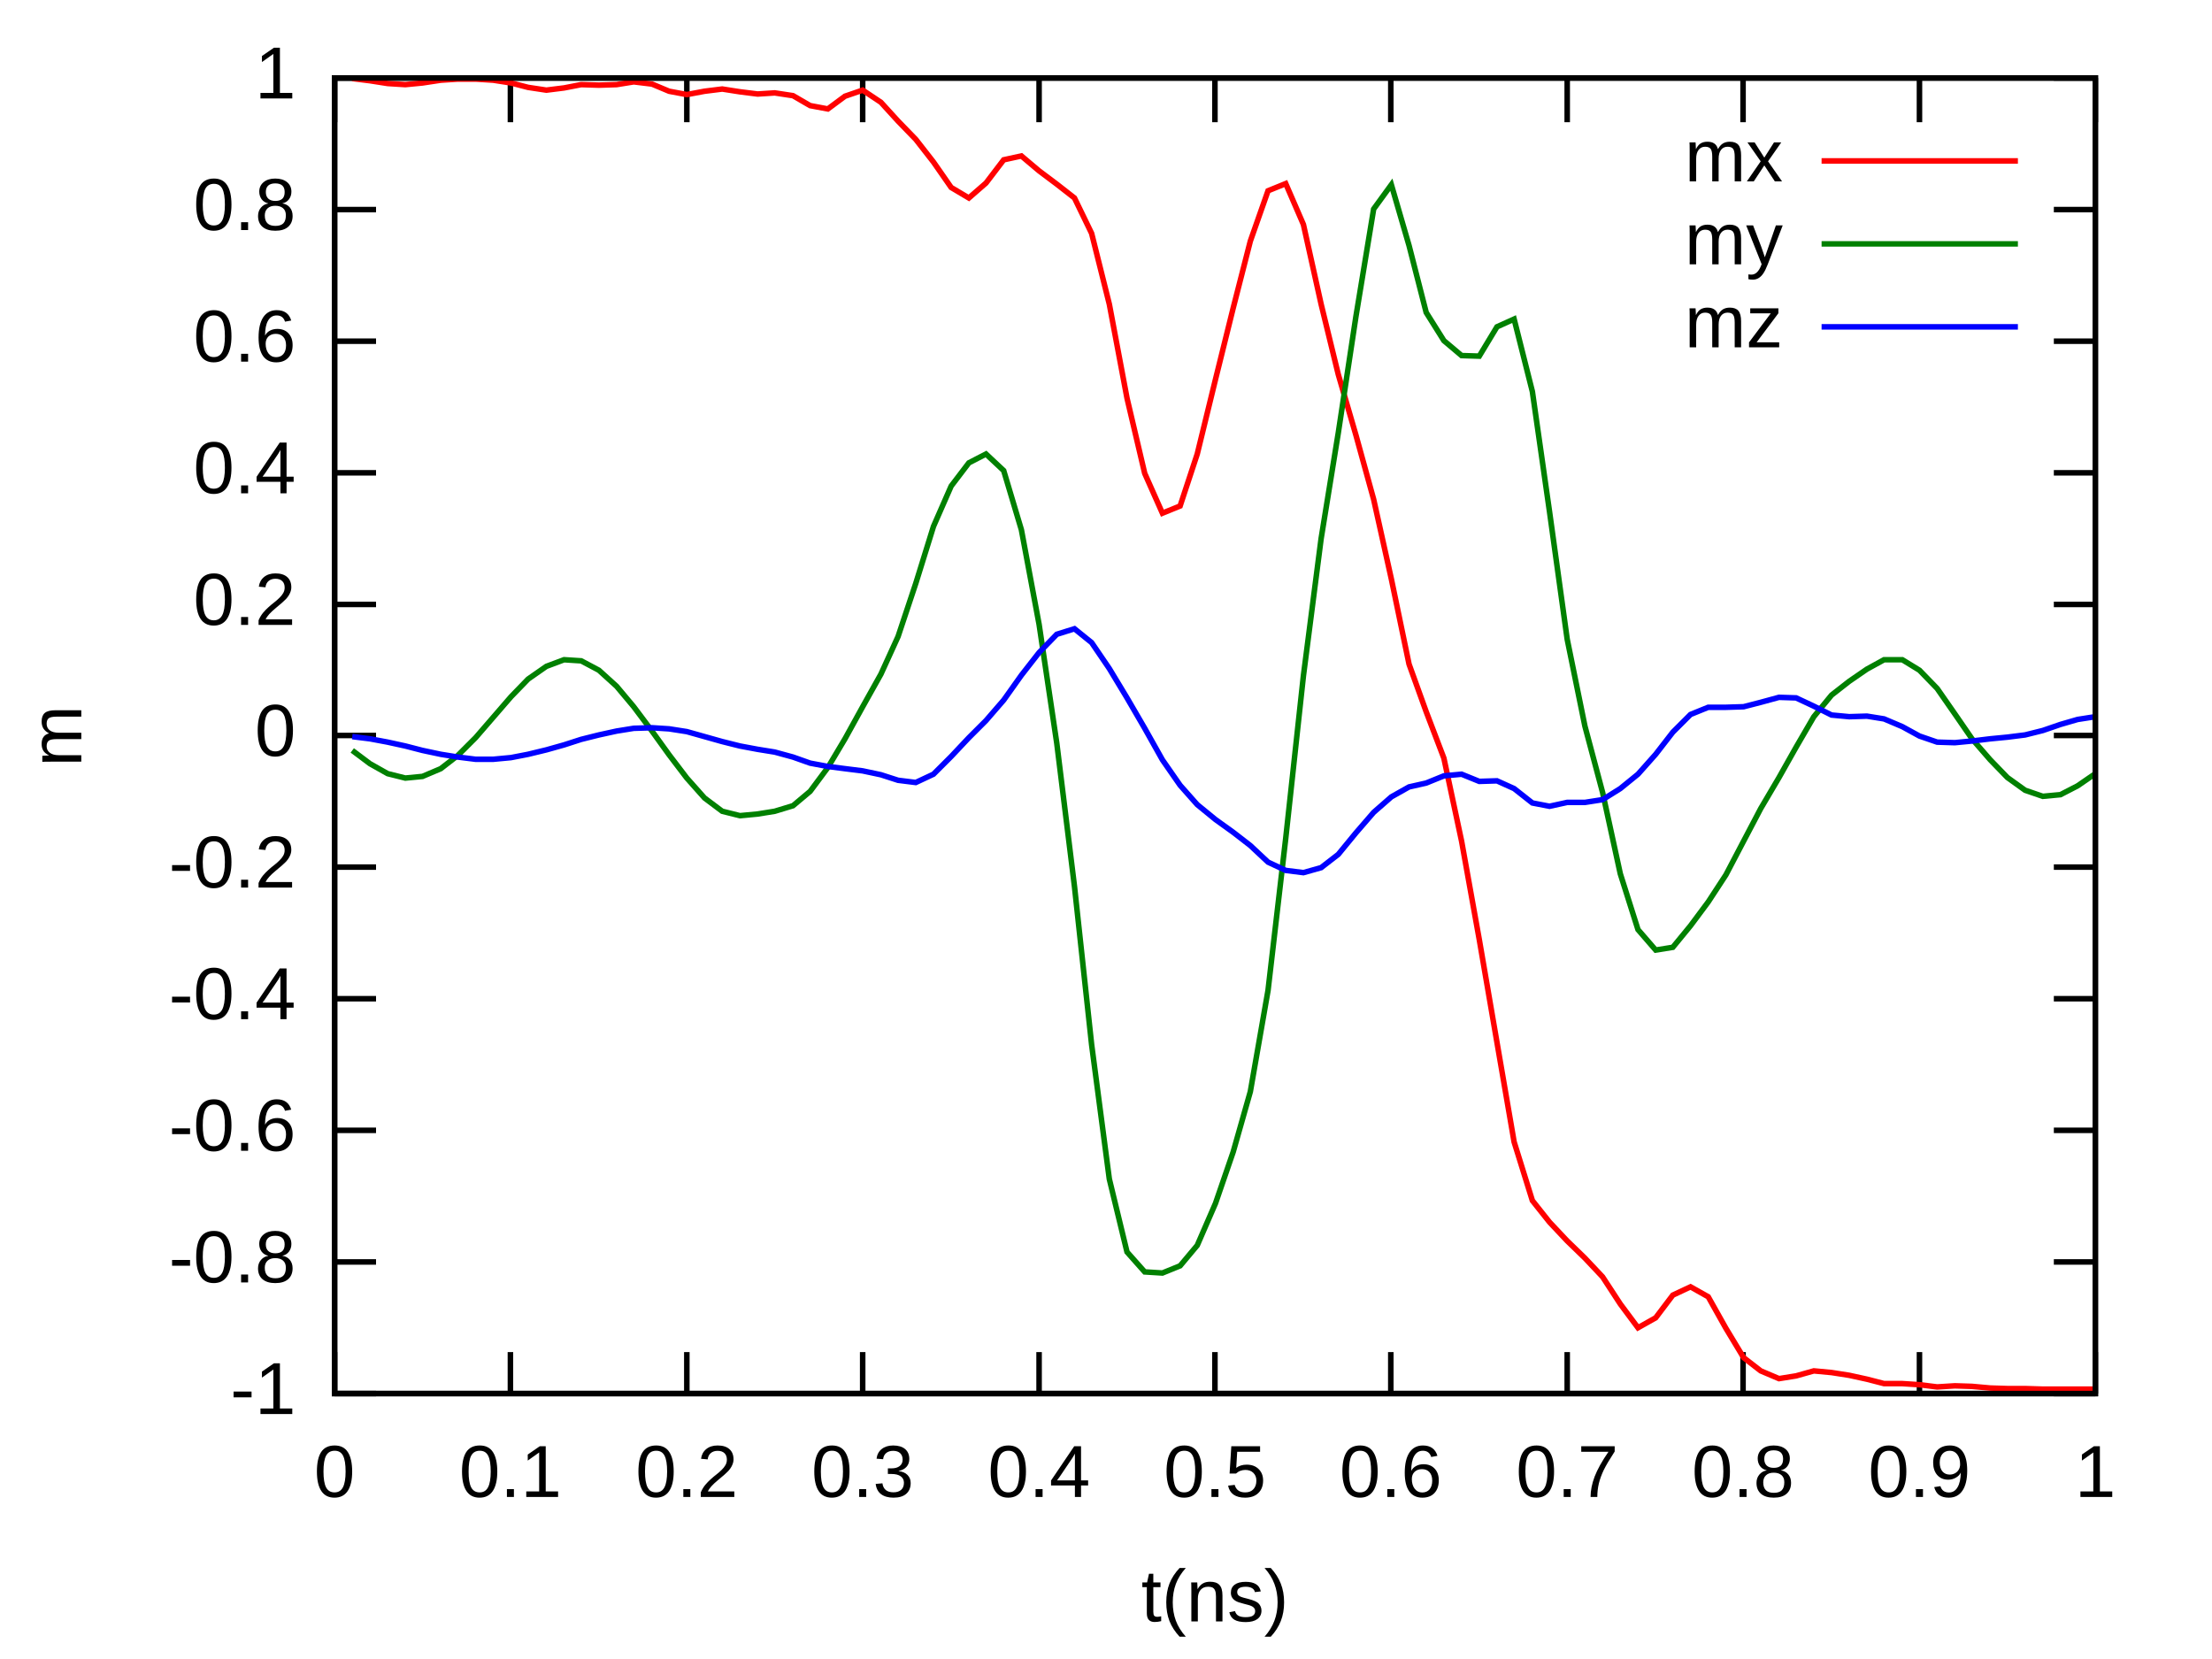
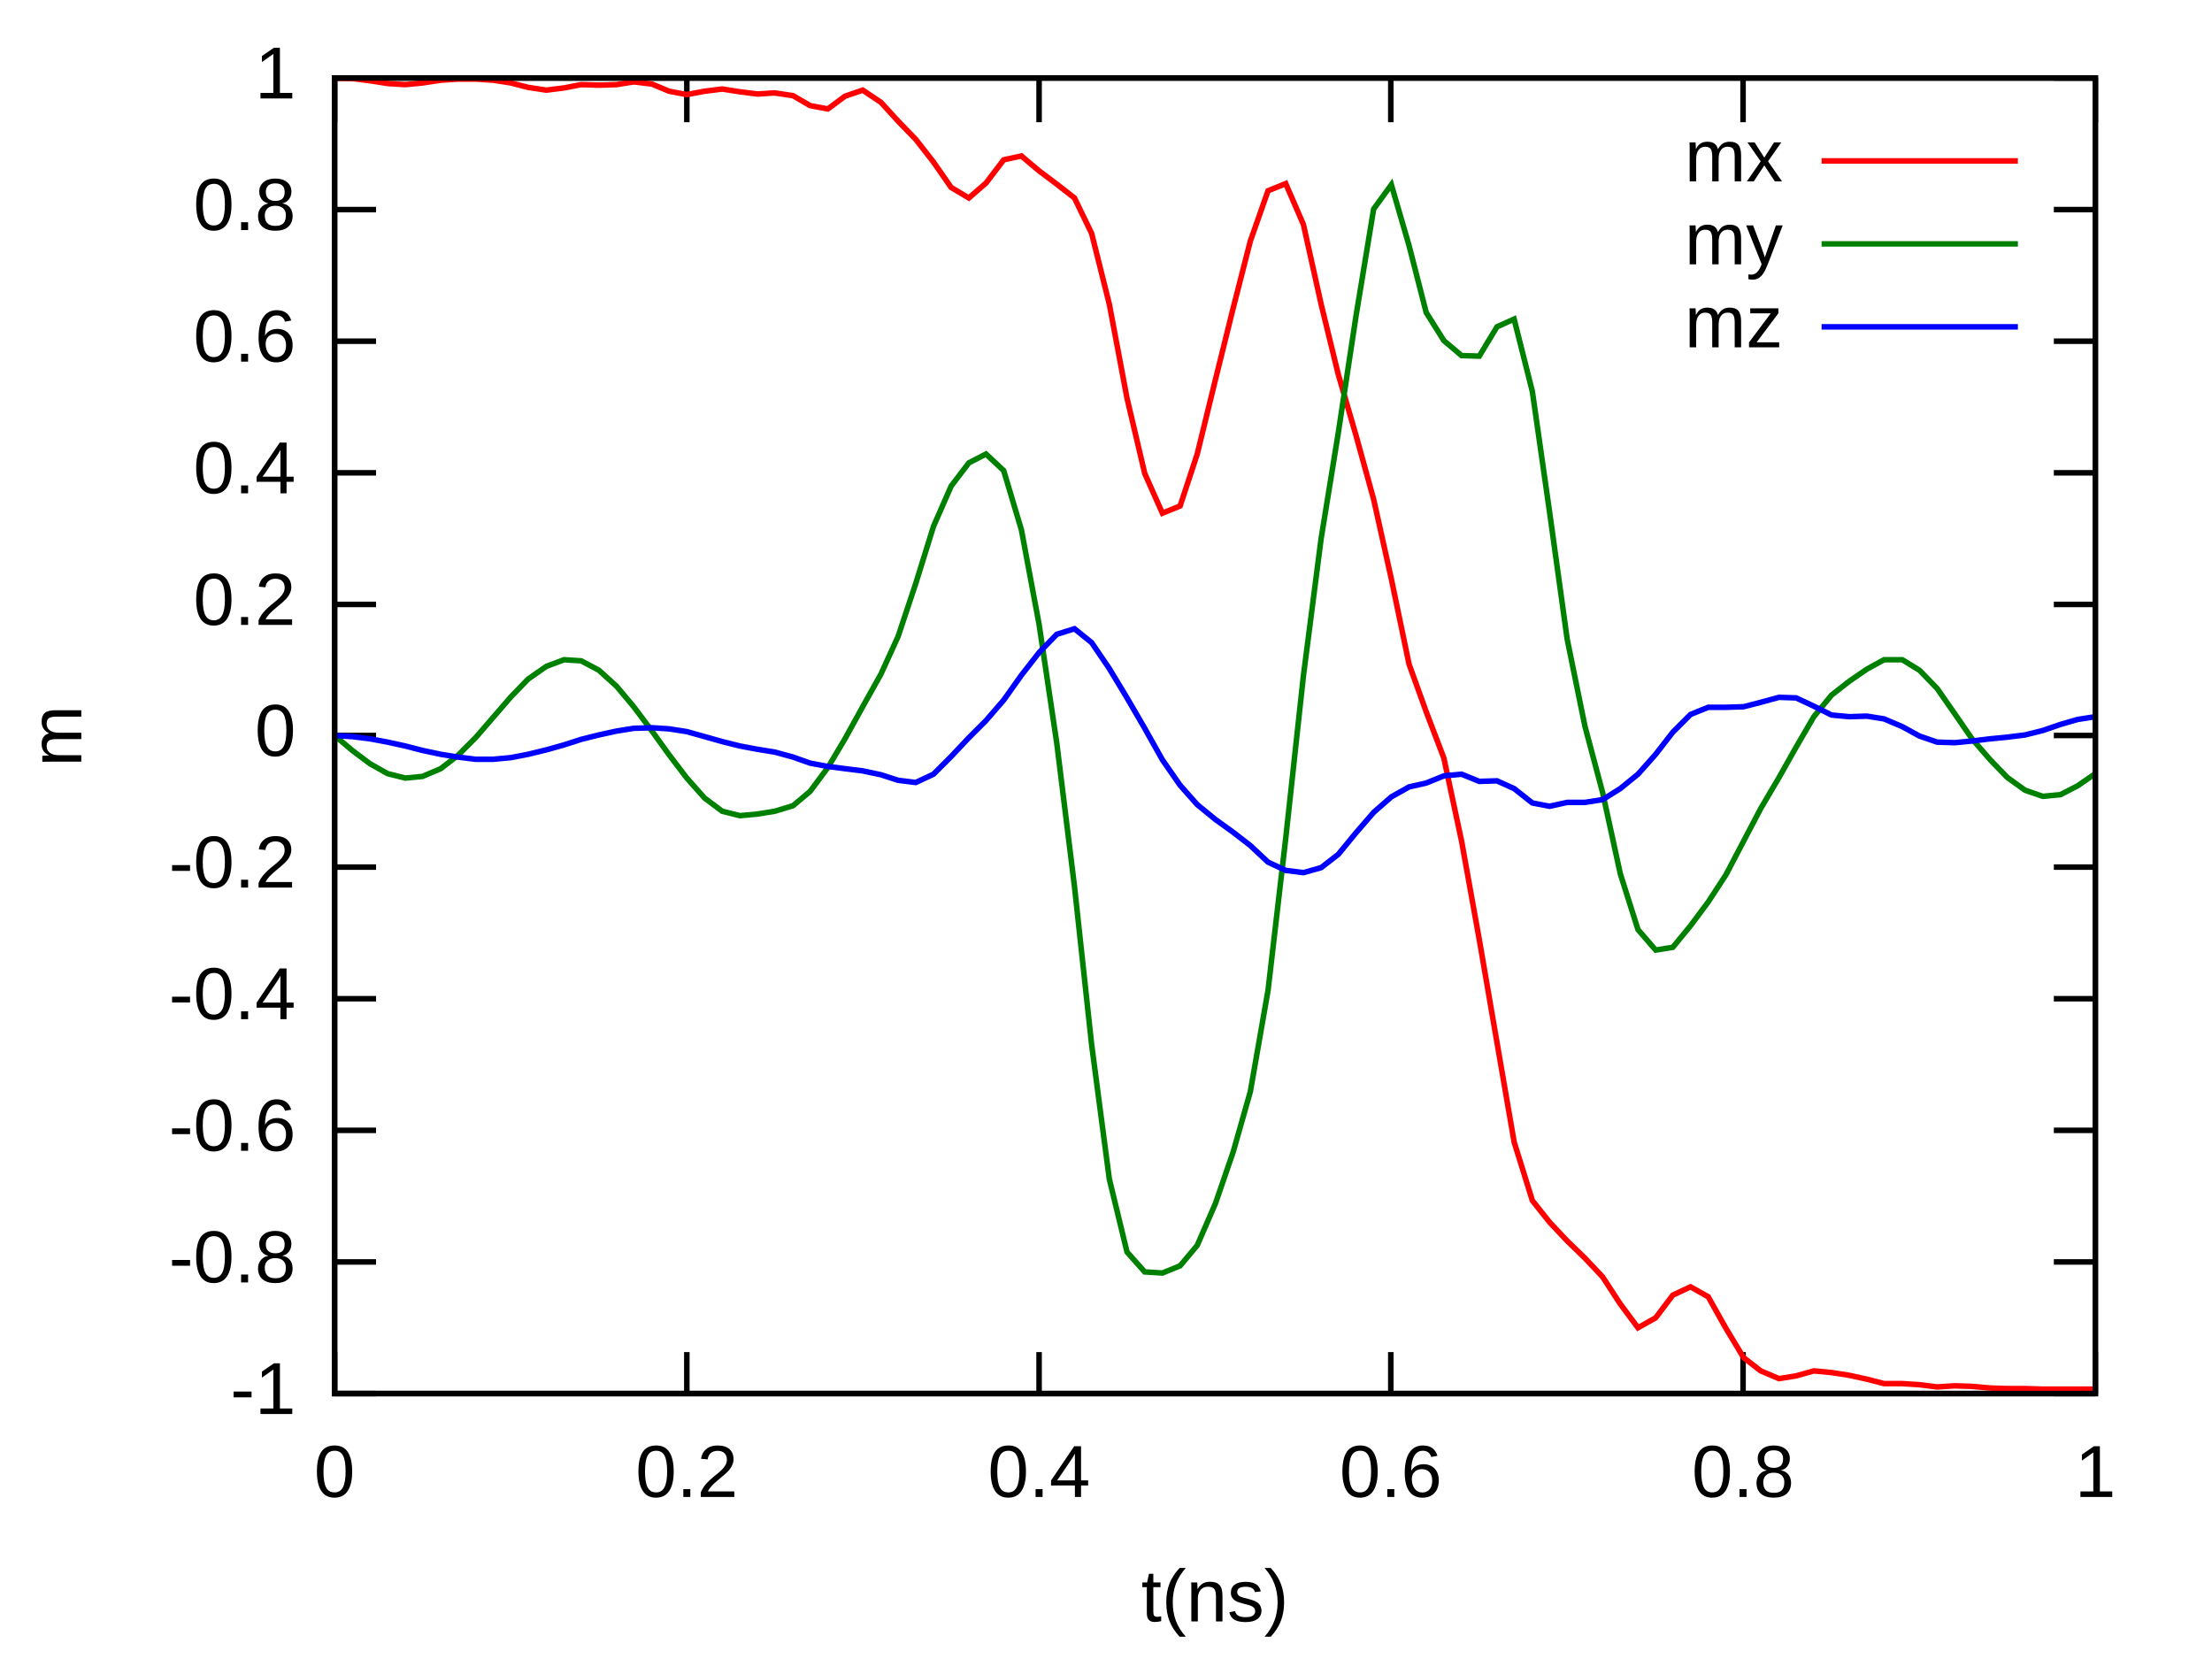
<svg xmlns="http://www.w3.org/2000/svg" xmlns:xlink="http://www.w3.org/1999/xlink" width="400" height="300" viewBox="0 0 400 300">
  <g id="gnuplot_canvas">
    <rect x="0" y="0" width="400" height="300" fill="none" />
    <defs>
      <circle id="gpDot" r="0.5" stroke-width="0.5" />
      <path id="gpPt0" stroke-width="0.267" stroke="currentColor" d="M-1,0 h2 M0,-1 v2" />
      <path id="gpPt1" stroke-width="0.267" stroke="currentColor" d="M-1,-1 L1,1 M1,-1 L-1,1" />
      <path id="gpPt2" stroke-width="0.267" stroke="currentColor" d="M-1,0 L1,0 M0,-1 L0,1 M-1,-1 L1,1 M-1,1 L1,-1" />
      <rect id="gpPt3" stroke-width="0.267" stroke="currentColor" x="-1" y="-1" width="2" height="2" />
      <rect id="gpPt4" stroke-width="0.267" stroke="currentColor" fill="currentColor" x="-1" y="-1" width="2" height="2" />
      <circle id="gpPt5" stroke-width="0.267" stroke="currentColor" cx="0" cy="0" r="1" />
      <use xlink:href="#gpPt5" id="gpPt6" fill="currentColor" stroke="none" />
      <path id="gpPt7" stroke-width="0.267" stroke="currentColor" d="M0,-1.33 L-1.33,0.67 L1.33,0.67 z" />
      <use xlink:href="#gpPt7" id="gpPt8" fill="currentColor" stroke="none" />
      <use xlink:href="#gpPt7" id="gpPt9" stroke="currentColor" transform="rotate(180)" />
      <use xlink:href="#gpPt9" id="gpPt10" fill="currentColor" stroke="none" />
      <use xlink:href="#gpPt3" id="gpPt11" stroke="currentColor" transform="rotate(45)" />
      <use xlink:href="#gpPt11" id="gpPt12" fill="currentColor" stroke="none" />
    </defs>
    <g style="fill:none; color:white; stroke:currentColor; stroke-width:1.00; stroke-linecap:butt; stroke-linejoin:miter">
</g>
    <g style="fill:none; color:black; stroke:currentColor; stroke-width:1.00; stroke-linecap:butt; stroke-linejoin:miter">
      <path stroke="black" d="M60.5,252.0 L68.0,252.0 M378.9,252.0 L371.4,252.0  h0.01" />
      <g transform="translate(53.5,255.7)" style="stroke:none; fill:black; font-family:Arial; font-size:10.00pt; text-anchor:end">
        <text>-1</text>
      </g>
      <path stroke="black" d="M60.5,228.2 L68.0,228.2 M378.9,228.2 L371.4,228.2  h0.01" />
      <g transform="translate(53.5,231.9)" style="stroke:none; fill:black; font-family:Arial; font-size:10.00pt; text-anchor:end">
        <text>-0.8</text>
      </g>
      <path stroke="black" d="M60.5,204.4 L68.0,204.4 M378.9,204.4 L371.4,204.4  h0.01" />
      <g transform="translate(53.5,208.1)" style="stroke:none; fill:black; font-family:Arial; font-size:10.00pt; text-anchor:end">
        <text>-0.6</text>
      </g>
      <path stroke="black" d="M60.5,180.6 L68.0,180.6 M378.9,180.6 L371.4,180.6  h0.01" />
      <g transform="translate(53.5,184.3)" style="stroke:none; fill:black; font-family:Arial; font-size:10.00pt; text-anchor:end">
        <text>-0.4</text>
      </g>
      <path stroke="black" d="M60.5,156.8 L68.0,156.8 M378.9,156.8 L371.4,156.8  h0.01" />
      <g transform="translate(53.5,160.5)" style="stroke:none; fill:black; font-family:Arial; font-size:10.00pt; text-anchor:end">
        <text>-0.2</text>
      </g>
      <path stroke="black" d="M60.5,133.0 L68.0,133.0 M378.9,133.0 L371.4,133.0  h0.01" />
      <g transform="translate(53.5,136.7)" style="stroke:none; fill:black; font-family:Arial; font-size:10.00pt; text-anchor:end">
        <text>0</text>
      </g>
      <path stroke="black" d="M60.5,109.3 L68.0,109.3 M378.9,109.3 L371.4,109.3  h0.01" />
      <g transform="translate(53.5,113.0)" style="stroke:none; fill:black; font-family:Arial; font-size:10.00pt; text-anchor:end">
        <text>0.2</text>
      </g>
      <path stroke="black" d="M60.5,85.5 L68.0,85.5 M378.9,85.5 L371.4,85.5  h0.01" />
      <g transform="translate(53.5,89.2)" style="stroke:none; fill:black; font-family:Arial; font-size:10.00pt; text-anchor:end">
        <text>0.4</text>
      </g>
      <path stroke="black" d="M60.5,61.7 L68.0,61.7 M378.9,61.7 L371.4,61.7  h0.01" />
      <g transform="translate(53.5,65.4)" style="stroke:none; fill:black; font-family:Arial; font-size:10.00pt; text-anchor:end">
        <text>0.6</text>
      </g>
      <path stroke="black" d="M60.5,37.9 L68.0,37.9 M378.9,37.9 L371.4,37.9  h0.01" />
      <g transform="translate(53.5,41.6)" style="stroke:none; fill:black; font-family:Arial; font-size:10.00pt; text-anchor:end">
        <text>0.8</text>
      </g>
      <path stroke="black" d="M60.5,14.1 L68.0,14.1 M378.9,14.1 L371.4,14.1  h0.01" />
      <g transform="translate(53.5,17.8)" style="stroke:none; fill:black; font-family:Arial; font-size:10.00pt; text-anchor:end">
        <text>1</text>
      </g>
      <path stroke="black" d="M60.5,252.0 L60.5,244.5 M60.5,14.1 L60.5,21.6  h0.01" />
      <g transform="translate(60.5,270.7)" style="stroke:none; fill:black; font-family:Arial; font-size:10.00pt; text-anchor:middle">
        <text> 0</text>
      </g>
-       <path stroke="black" d="M92.3,252.0 L92.3,244.5 M92.3,14.1 L92.3,21.6  h0.01" />
-       <g transform="translate(92.3,270.7)" style="stroke:none; fill:black; font-family:Arial; font-size:10.00pt; text-anchor:middle">
-         <text> 0.1</text>
-       </g>
      <path stroke="black" d="M124.2,252.0 L124.2,244.5 M124.2,14.1 L124.2,21.6  h0.01" />
      <g transform="translate(124.2,270.7)" style="stroke:none; fill:black; font-family:Arial; font-size:10.00pt; text-anchor:middle">
        <text> 0.2</text>
-       </g>
-       <path stroke="black" d="M156.0,252.0 L156.0,244.5 M156.0,14.1 L156.0,21.6  h0.01" />
-       <g transform="translate(156.0,270.7)" style="stroke:none; fill:black; font-family:Arial; font-size:10.00pt; text-anchor:middle">
-         <text> 0.3</text>
      </g>
      <path stroke="black" d="M187.9,252.0 L187.9,244.5 M187.9,14.1 L187.9,21.6  h0.01" />
      <g transform="translate(187.9,270.7)" style="stroke:none; fill:black; font-family:Arial; font-size:10.00pt; text-anchor:middle">
        <text> 0.4</text>
      </g>
-       <path stroke="black" d="M219.7,252.0 L219.7,244.5 M219.7,14.1 L219.7,21.6  h0.01" />
-       <g transform="translate(219.7,270.7)" style="stroke:none; fill:black; font-family:Arial; font-size:10.00pt; text-anchor:middle">
-         <text> 0.5</text>
-       </g>
      <path stroke="black" d="M251.5,252.0 L251.5,244.5 M251.5,14.1 L251.5,21.6  h0.01" />
      <g transform="translate(251.5,270.7)" style="stroke:none; fill:black; font-family:Arial; font-size:10.00pt; text-anchor:middle">
        <text> 0.6</text>
      </g>
-       <path stroke="black" d="M283.4,252.0 L283.4,244.5 M283.4,14.1 L283.4,21.6  h0.01" />
-       <g transform="translate(283.4,270.7)" style="stroke:none; fill:black; font-family:Arial; font-size:10.00pt; text-anchor:middle">
-         <text> 0.7</text>
-       </g>
      <path stroke="black" d="M315.2,252.0 L315.2,244.5 M315.2,14.1 L315.2,21.6  h0.01" />
      <g transform="translate(315.2,270.7)" style="stroke:none; fill:black; font-family:Arial; font-size:10.00pt; text-anchor:middle">
        <text> 0.8</text>
-       </g>
-       <path stroke="black" d="M347.1,252.0 L347.1,244.5 M347.1,14.1 L347.1,21.6  h0.01" />
-       <g transform="translate(347.1,270.7)" style="stroke:none; fill:black; font-family:Arial; font-size:10.00pt; text-anchor:middle">
-         <text> 0.9</text>
      </g>
      <path stroke="black" d="M378.9,252.0 L378.9,244.5 M378.9,14.1 L378.9,21.6  h0.01" />
      <g transform="translate(378.9,270.7)" style="stroke:none; fill:black; font-family:Arial; font-size:10.00pt; text-anchor:middle">
        <text> 1</text>
      </g>
      <path stroke="black" d="M60.5,14.1 L60.5,252.0 L378.9,252.0 L378.9,14.1 L60.5,14.1 Z  h0.01" />
      <g transform="translate(14.7,133.1) rotate(270)" style="stroke:none; fill:black; font-family:Arial; font-size:10.00pt; text-anchor:middle">
        <text>m </text>
      </g>
      <g transform="translate(219.7,293.2)" style="stroke:none; fill:black; font-family:Arial; font-size:10.00pt; text-anchor:middle">
        <text>t(ns)</text>
      </g>
    </g>
    <g id="gnuplot_plot_1">
      <g style="fill:none; color:red; stroke:currentColor; stroke-width:1.00; stroke-linecap:butt; stroke-linejoin:miter">
        <g transform="translate(322.4,32.8)" style="stroke:none; fill:black; font-family:Arial; font-size:10.00pt; text-anchor:end">
          <text>mx</text>
        </g>
-         <path d="M329.4,29.1 L364.9,29.1 M63.7,14.2 L66.9,14.6 L70.1,15.1 L73.3,15.3 L76.4,15.0 L79.7,14.5    L82.8,14.3 L86.0,14.3 L89.2,14.5 L92.4,15.0 L95.5,15.8 L98.8,16.3 L102.0,15.9 L105.1,15.3    L108.3,15.4 L111.5,15.3 L114.6,14.8 L117.9,15.2 L121.0,16.5 L124.2,17.1 L127.4,16.5 L130.6,16.1    L133.8,16.6 L137.0,17.0 L140.1,16.8 L143.4,17.3 L146.5,19.1 L149.7,19.7 L152.8,17.4 L156.0,16.3    L159.3,18.5 L162.4,21.9 L165.6,25.2 L168.8,29.3 L172.0,33.9 L175.2,35.8 L178.3,33.1 L181.5,28.9    L184.7,28.2 L187.9,30.9 L191.1,33.3 L194.3,35.8 L197.4,42.2 L200.6,55.0 L203.8,72.0 L207.0,85.6    L210.2,92.8 L213.4,91.5 L216.5,82.1 L219.8,68.6 L223.0,55.7 L226.1,43.6 L229.3,34.5 L232.5,33.2    L235.7,40.6 L238.9,55.0 L242.0,67.7 L245.2,78.7 L248.4,90.3 L251.6,104.7 L254.8,120.1 L257.9,128.7    L261.1,137.1 L264.3,152.1 L267.5,169.9 L270.7,188.5 L273.8,206.5 L277.1,217.1 L280.2,221.0 L283.4,224.4    L286.6,227.5 L289.8,230.9 L293.0,235.8 L296.2,240.1 L299.4,238.3 L302.5,234.2 L305.7,232.7 L308.9,234.5    L312.1,240.2 L315.3,245.5 L318.4,247.9 L321.7,249.3 L324.8,248.8 L328.0,247.9 L331.2,248.2 L334.4,248.7    L337.6,249.4 L340.7,250.2 L344.0,250.2 L347.1,250.4 L350.3,250.8 L353.5,250.6 L356.6,250.7 L359.9,251.0    L363.0,251.1 L366.2,251.1 L369.4,251.2 L372.6,251.2 L375.7,251.2 L378.9,251.2  h0.01" />
+         <path d="M329.4,29.1 L364.9,29.1 M60.5,14.1 L63.7,14.2 L66.9,14.6 L70.1,15.1 L73.3,15.3 L76.4,15.0    L79.7,14.5 L82.8,14.3 L86.0,14.3 L89.2,14.5 L92.4,15.0 L95.5,15.8 L98.8,16.3 L102.0,15.9    L105.1,15.3 L108.3,15.4 L111.5,15.3 L114.6,14.8 L117.9,15.2 L121.0,16.5 L124.2,17.1 L127.4,16.5    L130.6,16.1 L133.8,16.6 L137.0,17.0 L140.1,16.8 L143.4,17.3 L146.5,19.1 L149.7,19.7 L152.8,17.4    L156.0,16.3 L159.3,18.5 L162.4,21.9 L165.6,25.2 L168.8,29.3 L172.0,33.9 L175.2,35.8 L178.3,33.1    L181.5,28.9 L184.7,28.2 L187.9,30.9 L191.1,33.3 L194.3,35.8 L197.4,42.2 L200.6,55.0 L203.8,72.0    L207.0,85.6 L210.2,92.8 L213.4,91.5 L216.5,82.1 L219.8,68.6 L223.0,55.7 L226.1,43.6 L229.3,34.5    L232.5,33.2 L235.7,40.6 L238.9,55.0 L242.0,67.7 L245.2,78.7 L248.4,90.3 L251.6,104.7 L254.8,120.1    L257.9,128.7 L261.1,137.1 L264.3,152.1 L267.5,169.9 L270.7,188.5 L273.8,206.5 L277.1,217.1 L280.2,221.0    L283.4,224.4 L286.6,227.5 L289.8,230.9 L293.0,235.8 L296.2,240.1 L299.4,238.3 L302.5,234.2 L305.7,232.7    L308.9,234.5 L312.1,240.2 L315.3,245.5 L318.4,247.9 L321.7,249.3 L324.8,248.8 L328.0,247.9 L331.2,248.2    L334.4,248.7 L337.6,249.4 L340.7,250.2 L344.0,250.2 L347.1,250.4 L350.3,250.8 L353.5,250.6 L356.6,250.7    L359.9,251.0 L363.0,251.1 L366.2,251.1 L369.4,251.2 L372.6,251.2 L375.7,251.2 L378.9,251.2  h0.01" />
      </g>
    </g>
    <g id="gnuplot_plot_2">
      <g style="fill:none; color:green; stroke:currentColor; stroke-width:1.00; stroke-linecap:butt; stroke-linejoin:miter">
        <g transform="translate(322.4,47.8)" style="stroke:none; fill:black; font-family:Arial; font-size:10.00pt; text-anchor:end">
          <text>my</text>
        </g>
-         <path d="M329.4,44.1 L364.9,44.1 M63.7,135.7 L66.9,138.1 L70.1,139.9 L73.3,140.7 L76.4,140.4 L79.7,139.0    L82.8,136.6 L86.0,133.4 L89.2,129.7 L92.4,126.0 L95.5,122.8 L98.8,120.5 L102.0,119.3 L105.1,119.5    L108.3,121.2 L111.5,124.1 L114.6,127.8 L117.9,132.2 L121.0,136.5 L124.2,140.7 L127.4,144.3 L130.6,146.7    L133.8,147.5 L137.0,147.2 L140.1,146.7 L143.4,145.7 L146.5,143.1 L149.7,138.8 L152.8,133.6 L156.0,127.8    L159.3,121.9 L162.4,115.1 L165.6,105.5 L168.8,95.2 L172.0,87.9 L175.2,83.7 L178.3,82.1 L181.5,85.1    L184.7,95.8 L187.9,112.9 L191.1,134.4 L194.3,160.3 L197.4,188.9 L200.6,213.2 L203.8,226.4 L207.0,230.0    L210.2,230.2 L213.4,228.9 L216.5,225.2 L219.8,217.6 L223.0,208.3 L226.1,197.4 L229.3,179.1 L232.5,151.6    L235.7,122.2 L238.9,97.4 L242.0,78.3 L245.2,57.2 L248.4,37.8 L251.6,33.4 L254.8,44.4 L257.9,56.5    L261.1,61.6 L264.3,64.3 L267.5,64.4 L270.7,59.1 L273.8,57.7 L277.1,70.8 L280.2,92.5 L283.4,115.6    L286.6,131.3 L289.8,143.3 L293.0,158.0 L296.2,168.1 L299.4,171.8 L302.5,171.3 L305.7,167.4 L308.9,163.1    L312.1,158.2 L315.3,152.1 L318.4,146.2 L321.7,140.6 L324.8,135.1 L328.0,129.6 L331.2,125.7 L334.4,123.2    L337.6,121.0 L340.7,119.3 L344.0,119.3 L347.1,121.2 L350.3,124.5 L353.5,129.1 L356.6,133.6 L359.9,137.4    L363.0,140.6 L366.2,142.9 L369.4,144.0 L372.6,143.7 L375.7,142.1 L378.9,139.9  h0.01" />
+         <path d="M329.4,44.1 L364.9,44.1 M60.5,133.0 L63.7,135.7 L66.9,138.1 L70.1,139.9 L73.3,140.7 L76.4,140.4    L79.7,139.0 L82.8,136.6 L86.0,133.4 L89.2,129.7 L92.4,126.0 L95.5,122.8 L98.8,120.5 L102.0,119.3    L105.1,119.5 L108.3,121.2 L111.5,124.1 L114.6,127.8 L117.9,132.2 L121.0,136.5 L124.2,140.7 L127.4,144.3    L130.6,146.7 L133.8,147.5 L137.0,147.2 L140.1,146.7 L143.4,145.7 L146.5,143.1 L149.7,138.8 L152.8,133.6    L156.0,127.8 L159.3,121.9 L162.4,115.1 L165.6,105.5 L168.8,95.2 L172.0,87.9 L175.2,83.7 L178.3,82.1    L181.5,85.1 L184.7,95.8 L187.9,112.9 L191.1,134.4 L194.3,160.3 L197.4,188.9 L200.6,213.2 L203.8,226.4    L207.0,230.0 L210.2,230.2 L213.4,228.9 L216.5,225.2 L219.8,217.6 L223.0,208.3 L226.1,197.4 L229.3,179.1    L232.5,151.6 L235.7,122.2 L238.9,97.4 L242.0,78.3 L245.2,57.2 L248.4,37.8 L251.6,33.4 L254.8,44.4    L257.9,56.5 L261.1,61.6 L264.3,64.3 L267.5,64.4 L270.7,59.1 L273.8,57.7 L277.1,70.8 L280.2,92.5    L283.4,115.6 L286.6,131.3 L289.8,143.3 L293.0,158.0 L296.2,168.1 L299.4,171.8 L302.5,171.3 L305.7,167.4    L308.9,163.1 L312.1,158.2 L315.3,152.1 L318.4,146.2 L321.7,140.6 L324.8,135.1 L328.0,129.6 L331.2,125.7    L334.4,123.2 L337.6,121.0 L340.7,119.3 L344.0,119.3 L347.1,121.2 L350.3,124.5 L353.5,129.1 L356.6,133.6    L359.9,137.4 L363.0,140.6 L366.2,142.9 L369.4,144.0 L372.6,143.7 L375.7,142.1 L378.9,139.9  h0.01" />
      </g>
    </g>
    <g id="gnuplot_plot_3">
      <g style="fill:none; color:blue; stroke:currentColor; stroke-width:1.00; stroke-linecap:butt; stroke-linejoin:miter">
        <g transform="translate(322.4,62.8)" style="stroke:none; fill:black; font-family:Arial; font-size:10.00pt; text-anchor:end">
          <text>mz</text>
        </g>
-         <path d="M329.4,59.1 L364.9,59.1 M63.7,133.2 L66.9,133.6 L70.1,134.2 L73.3,134.9 L76.4,135.7 L79.7,136.4    L82.8,136.9 L86.0,137.3 L89.2,137.3 L92.4,137.0 L95.5,136.4 L98.8,135.6 L102.0,134.7 L105.1,133.7    L108.3,132.9 L111.5,132.2 L114.6,131.7 L117.9,131.6 L121.0,131.8 L124.2,132.3 L127.4,133.2 L130.6,134.1    L133.8,134.9 L137.0,135.5 L140.1,136.0 L143.4,136.9 L146.5,138.0 L149.7,138.6 L152.8,139.0 L156.0,139.4    L159.3,140.1 L162.4,141.1 L165.6,141.5 L168.8,140.0 L172.0,136.8 L175.2,133.4 L178.3,130.3 L181.5,126.6    L184.7,122.1 L187.9,118.0 L191.1,114.7 L194.3,113.7 L197.4,116.2 L200.6,120.9 L203.8,126.2 L207.0,131.7    L210.2,137.4 L213.4,142.0 L216.5,145.5 L219.8,148.2 L223.0,150.5 L226.1,152.9 L229.3,155.9 L232.5,157.4    L235.7,157.8 L238.9,156.9 L242.0,154.5 L245.2,150.6 L248.4,146.9 L251.6,144.1 L254.8,142.3 L257.9,141.6    L261.1,140.3 L264.3,140.0 L267.5,141.3 L270.7,141.2 L273.8,142.6 L277.1,145.2 L280.2,145.8 L283.4,145.1    L286.6,145.1 L289.8,144.6 L293.0,142.6 L296.2,140.0 L299.4,136.4 L302.5,132.4 L305.7,129.2 L308.9,127.9    L312.1,127.9 L315.3,127.8 L318.4,127.0 L321.7,126.1 L324.8,126.2 L328.0,127.7 L331.2,129.3 L334.4,129.6    L337.6,129.5 L340.7,130.0 L344.0,131.4 L347.1,133.1 L350.3,134.2 L353.5,134.3 L356.6,134.0 L359.9,133.6    L363.0,133.3 L366.2,132.9 L369.4,132.1 L372.6,131.0 L375.7,130.1 L378.9,129.6  h0.01" />
+         <path d="M329.4,59.1 L364.9,59.1 M60.5,133.0 L63.7,133.2 L66.9,133.6 L70.1,134.2 L73.3,134.9 L76.4,135.7    L79.7,136.4 L82.8,136.9 L86.0,137.3 L89.2,137.3 L92.4,137.0 L95.5,136.4 L98.8,135.6 L102.0,134.7    L105.1,133.7 L108.3,132.9 L111.5,132.2 L114.6,131.7 L117.9,131.6 L121.0,131.8 L124.2,132.3 L127.4,133.2    L130.6,134.1 L133.8,134.9 L137.0,135.5 L140.1,136.0 L143.4,136.9 L146.5,138.0 L149.7,138.6 L152.8,139.0    L156.0,139.4 L159.3,140.1 L162.4,141.1 L165.6,141.5 L168.8,140.0 L172.0,136.8 L175.2,133.4 L178.3,130.3    L181.5,126.6 L184.7,122.1 L187.9,118.0 L191.1,114.7 L194.3,113.7 L197.4,116.2 L200.6,120.9 L203.8,126.2    L207.0,131.7 L210.2,137.4 L213.4,142.0 L216.5,145.5 L219.8,148.2 L223.0,150.5 L226.1,152.9 L229.3,155.9    L232.5,157.4 L235.7,157.8 L238.9,156.9 L242.0,154.5 L245.2,150.6 L248.4,146.9 L251.6,144.1 L254.8,142.3    L257.9,141.6 L261.1,140.3 L264.3,140.0 L267.5,141.3 L270.7,141.2 L273.8,142.6 L277.1,145.2 L280.2,145.8    L283.4,145.1 L286.6,145.1 L289.8,144.6 L293.0,142.6 L296.2,140.0 L299.4,136.4 L302.5,132.4 L305.7,129.2    L308.9,127.9 L312.1,127.9 L315.3,127.8 L318.4,127.0 L321.7,126.1 L324.8,126.2 L328.0,127.7 L331.2,129.3    L334.4,129.6 L337.6,129.5 L340.7,130.0 L344.0,131.4 L347.1,133.1 L350.3,134.2 L353.5,134.3 L356.6,134.0    L359.9,133.6 L363.0,133.3 L366.2,132.9 L369.4,132.1 L372.6,131.0 L375.7,130.1 L378.9,129.6  h0.01" />
      </g>
    </g>
    <g style="fill:none; color:black; stroke:currentColor; stroke-width:1.00; stroke-linecap:butt; stroke-linejoin:miter">
      <path stroke="black" d="M60.5,14.1 L60.5,252.0 L378.9,252.0 L378.9,14.1 L60.5,14.1 Z  h0.01" />
    </g>
  </g>
</svg>
